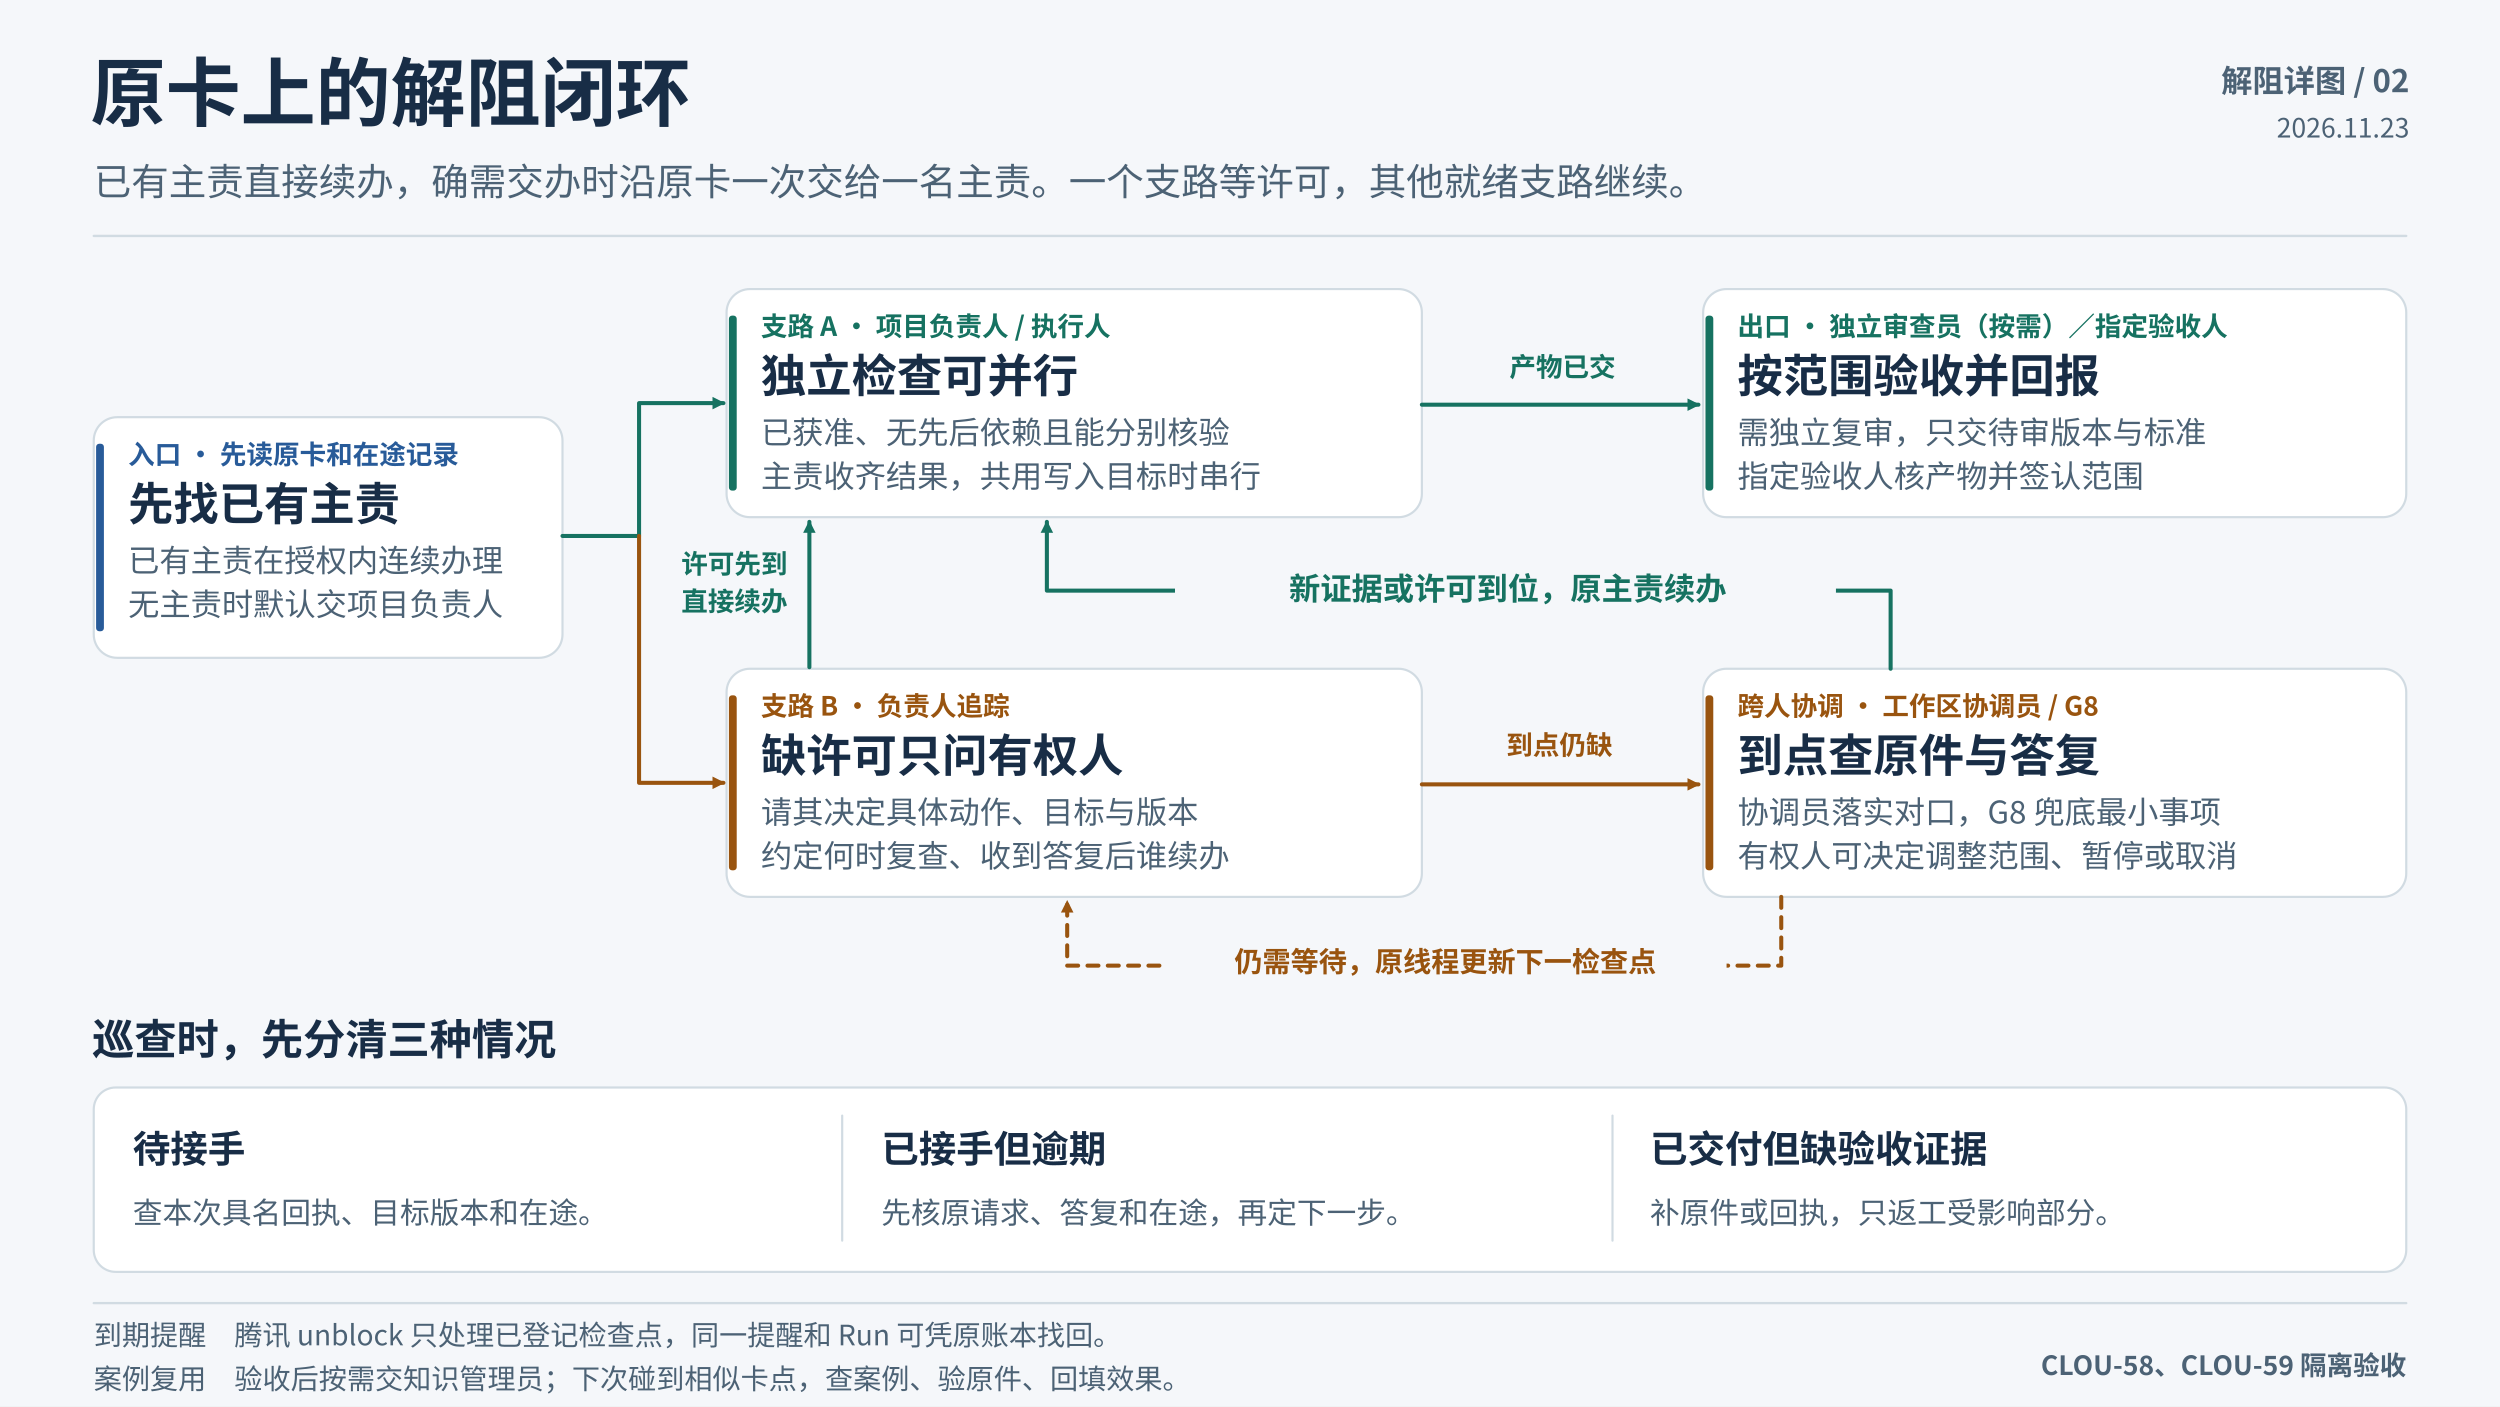
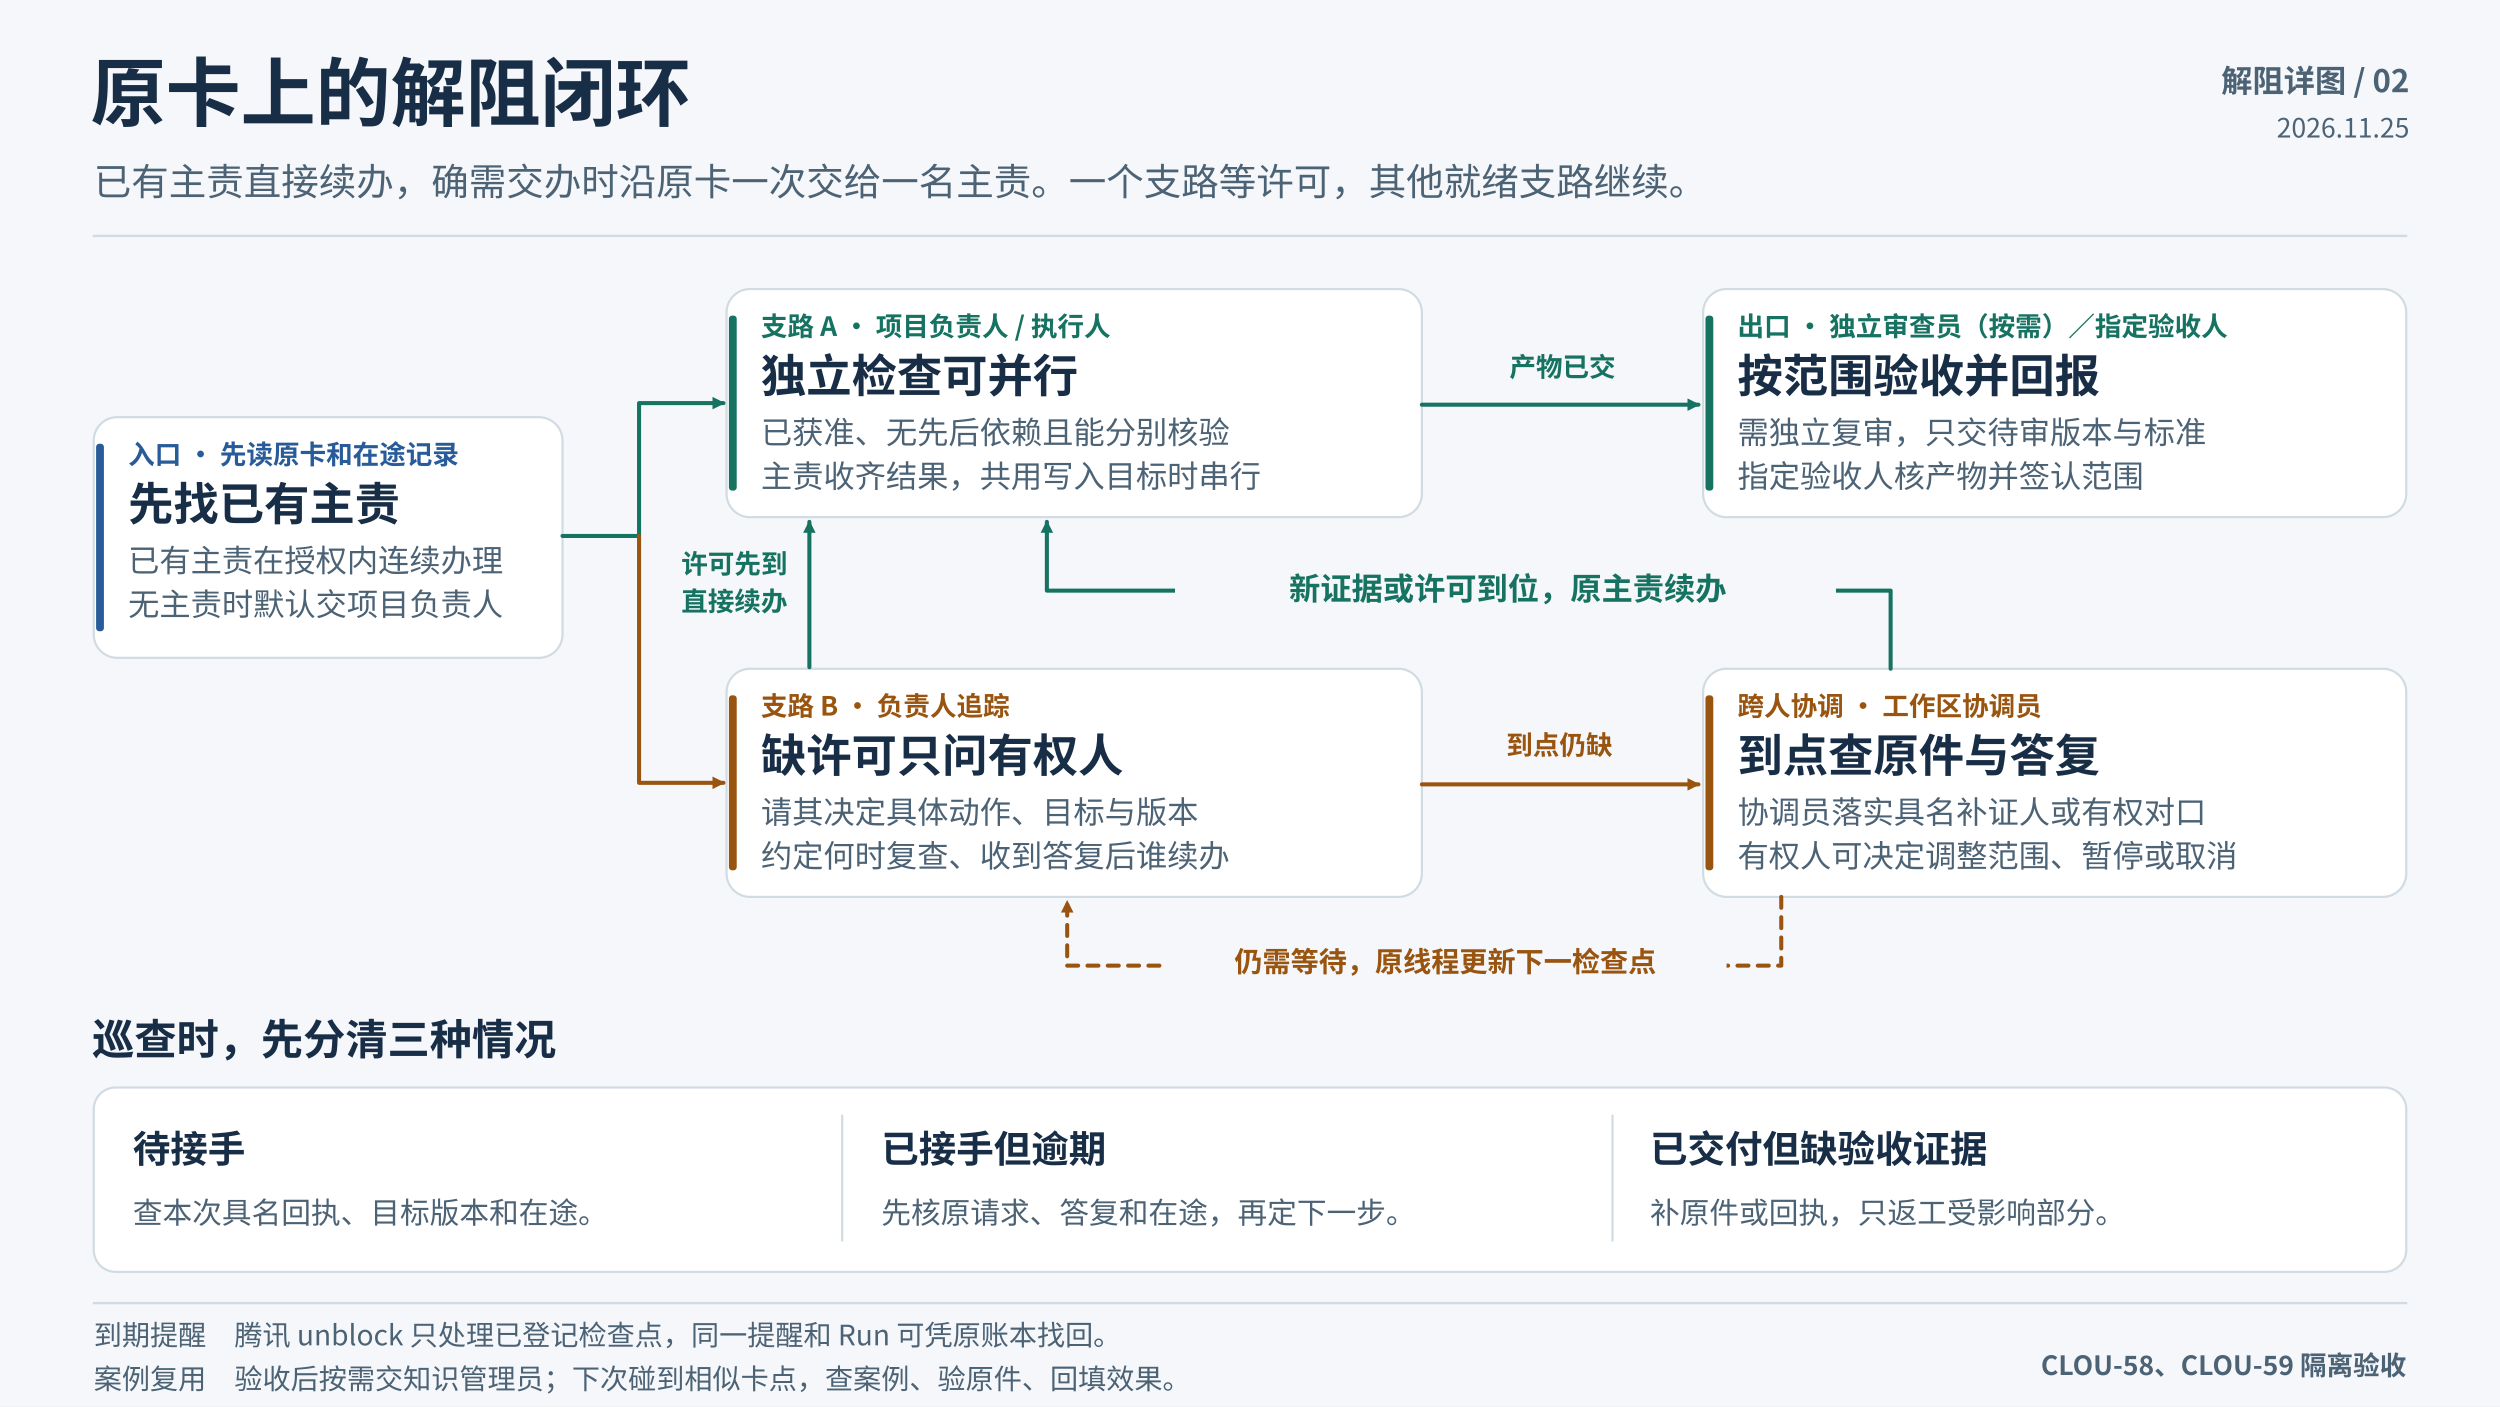
<svg xmlns="http://www.w3.org/2000/svg" width="1600" height="900" viewBox="0 0 1600 900" role="img" aria-labelledby="title desc">
  <defs>
    <marker id="main" markerWidth="10" markerHeight="10" refX="8" refY="5" orient="auto" markerUnits="userSpaceOnUse">
      <path d="M1 1 L9 5 L1 9 Z" fill="#285b99" />
    </marker>
  </defs>
  <defs>
    <marker id="back" markerWidth="10" markerHeight="10" refX="8" refY="5" orient="auto" markerUnits="userSpaceOnUse">
      <path d="M1 1 L9 5 L1 9 Z" fill="#167261" />
    </marker>
  </defs>
  <defs>
    <marker id="risk" markerWidth="10" markerHeight="10" refX="8" refY="5" orient="auto" markerUnits="userSpaceOnUse">
      <path d="M1 1 L9 5 L1 9 Z" fill="#99540f" />
    </marker>
  </defs>
  <defs>
    <marker id="muted" markerWidth="10" markerHeight="10" refX="8" refY="5" orient="auto" markerUnits="userSpaceOnUse">
      <path d="M1 1 L9 5 L1 9 Z" fill="#4c6275" />
    </marker>
  </defs>
  <rect x="0" y="0" width="1600" height="900" rx="0" fill="#f5f7fa" stroke="none" stroke-width="1.4" />
  <text x="58" y="77" text-anchor="start" font-family="system-ui, 'PingFang SC', 'Microsoft YaHei', 'Noto Sans CJK SC', sans-serif" font-size="48" font-weight="720" fill="#182d46" data-max="1160">原卡上的解阻闭环</text>
  <text x="1542" y="59" text-anchor="end" font-family="system-ui, 'PingFang SC', 'Microsoft YaHei', 'Noto Sans CJK SC', sans-serif" font-size="20" font-weight="600" fill="#4c6275" data-max="320">解阻详图   /   02</text>
-   <text x="1542" y="88" text-anchor="end" font-family="system-ui, 'PingFang SC', 'Microsoft YaHei', 'Noto Sans CJK SC', sans-serif" font-size="17" font-weight="500" fill="#4c6275" data-max="240">2026.11.23</text>
+   <text x="1542" y="88" text-anchor="end" font-family="system-ui, 'PingFang SC', 'Microsoft YaHei', 'Noto Sans CJK SC', sans-serif" font-size="17" font-weight="500" fill="#4c6275" data-max="240">2026.11.25</text>
  <text x="60" y="125" text-anchor="start" font-family="system-ui, 'PingFang SC', 'Microsoft YaHei', 'Noto Sans CJK SC', sans-serif" font-size="24" font-weight="420" fill="#4c6275" data-max="1450">已有主责直接续办，确需交办时沿原卡一次交给一名主责。一个支路等许可，其他就绪支路继续。</text>
  <path d="M60 151 H1540" fill="none" stroke="#d1dbe2" stroke-width="1.5" stroke-linecap="round" stroke-linejoin="round" />
  <rect x="60" y="267" width="300" height="154" rx="15" fill="#ffffff" stroke="#d1dbe2" stroke-width="1.4" />
  <rect x="61.5" y="284" width="5" height="120" rx="2" fill="#285b99" stroke="none" stroke-width="1.4" />
  <text x="82" y="297" text-anchor="start" font-family="system-ui, 'PingFang SC', 'Microsoft YaHei', 'Noto Sans CJK SC', sans-serif" font-size="17" font-weight="600" fill="#285b99" data-max="258">入口 · 先读原卡和在途记录</text>
  <text x="82" y="333" text-anchor="start" font-family="system-ui, 'PingFang SC', 'Microsoft YaHei', 'Noto Sans CJK SC', sans-serif" font-size="29" font-weight="700" fill="#182d46" data-max="258">先找已有主责</text>
  <text x="82" y="366" text-anchor="start" font-family="system-ui, 'PingFang SC', 'Microsoft YaHei', 'Noto Sans CJK SC', sans-serif" font-size="20" font-weight="420" fill="#4c6275" data-max="258">已有主责在授权内连续办理</text>
  <text x="82" y="394" text-anchor="start" font-family="system-ui, 'PingFang SC', 'Microsoft YaHei', 'Noto Sans CJK SC', sans-serif" font-size="20" font-weight="420" fill="#4c6275" data-max="258">无主责时默认交项目负责人</text>
  <rect x="465" y="185" width="445" height="146" rx="15" fill="#ffffff" stroke="#d1dbe2" stroke-width="1.4" />
  <rect x="466.5" y="202" width="5" height="112" rx="2" fill="#167261" stroke="none" stroke-width="1.4" />
  <text x="487" y="215" text-anchor="start" font-family="system-ui, 'PingFang SC', 'Microsoft YaHei', 'Noto Sans CJK SC', sans-serif" font-size="17" font-weight="600" fill="#167261" data-max="403">支路 A · 项目负责人 / 执行人</text>
  <text x="487" y="251" text-anchor="start" font-family="system-ui, 'PingFang SC', 'Microsoft YaHei', 'Noto Sans CJK SC', sans-serif" font-size="29" font-weight="700" fill="#182d46" data-max="403">独立检查可并行</text>
  <text x="487" y="284" text-anchor="start" font-family="system-ui, 'PingFang SC', 'Microsoft YaHei', 'Noto Sans CJK SC', sans-serif" font-size="20" font-weight="420" fill="#4c6275" data-max="403">已获准、无先后依赖且能分别核验</text>
  <text x="487" y="312" text-anchor="start" font-family="system-ui, 'PingFang SC', 'Microsoft YaHei', 'Noto Sans CJK SC', sans-serif" font-size="20" font-weight="420" fill="#4c6275" data-max="403">主责收齐结果，共用写入目标时串行</text>
  <rect x="1090" y="185" width="450" height="146" rx="15" fill="#ffffff" stroke="#d1dbe2" stroke-width="1.4" />
  <rect x="1091.5" y="202" width="5" height="112" rx="2" fill="#167261" stroke="none" stroke-width="1.4" />
  <text x="1112" y="215" text-anchor="start" font-family="system-ui, 'PingFang SC', 'Microsoft YaHei', 'Noto Sans CJK SC', sans-serif" font-size="17" font-weight="600" fill="#167261" data-max="408">出口 · 独立审查员（按需）／指定验收人</text>
  <text x="1112" y="251" text-anchor="start" font-family="system-ui, 'PingFang SC', 'Microsoft YaHei', 'Noto Sans CJK SC', sans-serif" font-size="29" font-weight="700" fill="#182d46" data-max="408">按范围验收并回报</text>
  <text x="1112" y="284" text-anchor="start" font-family="system-ui, 'PingFang SC', 'Microsoft YaHei', 'Noto Sans CJK SC', sans-serif" font-size="20" font-weight="420" fill="#4c6275" data-max="408">需独立复审，只交待审版本与标准</text>
  <text x="1112" y="312" text-anchor="start" font-family="system-ui, 'PingFang SC', 'Microsoft YaHei', 'Noto Sans CJK SC', sans-serif" font-size="20" font-weight="420" fill="#4c6275" data-max="408">指定验收人核产物并签认范围</text>
  <rect x="465" y="428" width="445" height="146" rx="15" fill="#ffffff" stroke="#d1dbe2" stroke-width="1.4" />
  <rect x="466.5" y="445" width="5" height="112" rx="2" fill="#99540f" stroke="none" stroke-width="1.4" />
  <text x="487" y="458" text-anchor="start" font-family="system-ui, 'PingFang SC', 'Microsoft YaHei', 'Noto Sans CJK SC', sans-serif" font-size="17" font-weight="600" fill="#99540f" data-max="403">支路 B · 负责人追踪</text>
  <text x="487" y="494" text-anchor="start" font-family="system-ui, 'PingFang SC', 'Microsoft YaHei', 'Noto Sans CJK SC', sans-serif" font-size="29" font-weight="700" fill="#182d46" data-max="403">缺许可只问有权人</text>
  <text x="487" y="527" text-anchor="start" font-family="system-ui, 'PingFang SC', 'Microsoft YaHei', 'Noto Sans CJK SC', sans-serif" font-size="20" font-weight="420" fill="#4c6275" data-max="403">请其决定具体动作、目标与版本</text>
  <text x="487" y="555" text-anchor="start" font-family="system-ui, 'PingFang SC', 'Microsoft YaHei', 'Noto Sans CJK SC', sans-serif" font-size="20" font-weight="420" fill="#4c6275" data-max="403">约定何时复查、收到答复后谁续办</text>
  <rect x="1090" y="428" width="450" height="146" rx="15" fill="#ffffff" stroke="#d1dbe2" stroke-width="1.4" />
  <rect x="1091.5" y="445" width="5" height="112" rx="2" fill="#99540f" stroke="none" stroke-width="1.4" />
-   <text x="1112" y="458" text-anchor="start" font-family="system-ui, 'PingFang SC', 'Microsoft YaHei', 'Noto Sans CJK SC', sans-serif" font-size="17" font-weight="600" fill="#99540f" data-max="408">跨人协调 · 工作区协调员 / G8</text>
+   <text x="1112" y="458" text-anchor="start" font-family="system-ui, 'PingFang SC', 'Microsoft YaHei', 'Noto Sans CJK SC', sans-serif" font-size="17" font-weight="600" fill="#99540f" data-max="408">跨人协调 · 工作区协调员</text>
  <text x="1112" y="494" text-anchor="start" font-family="system-ui, 'PingFang SC', 'Microsoft YaHei', 'Noto Sans CJK SC', sans-serif" font-size="29" font-weight="700" fill="#182d46" data-max="408">到点查原件与答复</text>
-   <text x="1112" y="527" text-anchor="start" font-family="system-ui, 'PingFang SC', 'Microsoft YaHei', 'Noto Sans CJK SC', sans-serif" font-size="20" font-weight="420" fill="#4c6275" data-max="408">协调员落实对口，G8 兜底最小事项</text>
+   <text x="1112" y="527" text-anchor="start" font-family="system-ui, 'PingFang SC', 'Microsoft YaHei', 'Noto Sans CJK SC', sans-serif" font-size="20" font-weight="420" fill="#4c6275" data-max="408">协调员落实具名补证人或有权对口</text>
  <text x="1112" y="555" text-anchor="start" font-family="system-ui, 'PingFang SC', 'Microsoft YaHei', 'Noto Sans CJK SC', sans-serif" font-size="20" font-weight="420" fill="#4c6275" data-max="408">有权人可决定调整范围、暂停或取消</text>
  <path d="M360 343 H409 V258 H463" fill="none" stroke="#167261" stroke-width="2.6" stroke-linecap="round" stroke-linejoin="round" marker-end="url(#back)" />
  <path d="M409 343 V501 H463" fill="none" stroke="#99540f" stroke-width="2.6" stroke-linecap="round" stroke-linejoin="round" marker-end="url(#risk)" />
  <path d="M910 259 H1087" fill="none" stroke="#167261" stroke-width="2.6" stroke-linecap="round" stroke-linejoin="round" marker-end="url(#back)" />
  <text x="1000" y="241" text-anchor="middle" font-family="system-ui, 'PingFang SC', 'Microsoft YaHei', 'Noto Sans CJK SC', sans-serif" font-size="17" font-weight="580" fill="#167261" data-max="143">产物已交</text>
  <path d="M518 427 V334" fill="none" stroke="#167261" stroke-width="2.6" stroke-linecap="round" stroke-linejoin="round" marker-end="url(#back)" />
  <text x="504" y="367" text-anchor="end" font-family="system-ui, 'PingFang SC', 'Microsoft YaHei', 'Noto Sans CJK SC', sans-serif" font-size="17" font-weight="550" fill="#167261" data-max="90">许可先到</text>
  <text x="504" y="391" text-anchor="end" font-family="system-ui, 'PingFang SC', 'Microsoft YaHei', 'Noto Sans CJK SC', sans-serif" font-size="17" font-weight="550" fill="#167261" data-max="90">直接续办</text>
  <path d="M910 502 H1087" fill="none" stroke="#99540f" stroke-width="2.6" stroke-linecap="round" stroke-linejoin="round" marker-end="url(#risk)" />
  <text x="998" y="483" text-anchor="middle" font-family="system-ui, 'PingFang SC', 'Microsoft YaHei', 'Noto Sans CJK SC', sans-serif" font-size="17" font-weight="580" fill="#99540f" data-max="143">到点仍缺</text>
  <path d="M1210 428 V378 H670 V334" fill="none" stroke="#167261" stroke-width="2.6" stroke-linecap="round" stroke-linejoin="round" marker-end="url(#back)" />
  <rect x="752" y="361" width="423" height="33" rx="0" fill="#f5f7fa" stroke="none" stroke-width="1.4" />
  <text x="965" y="384" text-anchor="middle" font-family="system-ui, 'PingFang SC', 'Microsoft YaHei', 'Noto Sans CJK SC', sans-serif" font-size="20" font-weight="550" fill="#167261" data-max="408">新证据或许可到位，原主责续办</text>
  <path d="M1140 574 V618 H683 V577" fill="none" stroke="#99540f" stroke-width="2.6" stroke-linecap="round" stroke-linejoin="round" stroke-dasharray="7 6" marker-end="url(#risk)" />
  <rect x="745" y="602" width="360" height="30" rx="0" fill="#f5f7fa" stroke="none" stroke-width="1.4" />
  <text x="925" y="622" text-anchor="middle" font-family="system-ui, 'PingFang SC', 'Microsoft YaHei', 'Noto Sans CJK SC', sans-serif" font-size="18" font-weight="550" fill="#99540f" data-max="354">仍需等待，原线程更新下一检查点</text>
  <text x="59" y="675" text-anchor="start" font-family="system-ui, 'PingFang SC', 'Microsoft YaHei', 'Noto Sans CJK SC', sans-serif" font-size="27" font-weight="680" fill="#182d46" data-max="930">巡查时，先分清三种情况</text>
  <rect x="60" y="696" width="1480" height="118" rx="14" fill="#ffffff" stroke="#d1dbe2" stroke-width="1.4" />
  <path d="M539 714 V794" fill="none" stroke="#d1dbe2" stroke-width="1.4" stroke-linecap="round" stroke-linejoin="round" />
  <path d="M1032 714 V794" fill="none" stroke="#d1dbe2" stroke-width="1.4" stroke-linecap="round" stroke-linejoin="round" />
  <text x="85" y="744" text-anchor="start" font-family="system-ui, 'PingFang SC', 'Microsoft YaHei', 'Noto Sans CJK SC', sans-serif" font-size="24" font-weight="640" fill="#182d46" data-max="451">待接手</text>
  <text x="85" y="783" text-anchor="start" font-family="system-ui, 'PingFang SC', 'Microsoft YaHei', 'Noto Sans CJK SC', sans-serif" font-size="19" font-weight="420" fill="#4c6275" data-max="452">查本次具名回执、目标版本和在途。</text>
  <text x="564" y="744" text-anchor="start" font-family="system-ui, 'PingFang SC', 'Microsoft YaHei', 'Noto Sans CJK SC', sans-serif" font-size="24" font-weight="640" fill="#182d46" data-max="451">已接手但逾期</text>
  <text x="564" y="783" text-anchor="start" font-family="system-ui, 'PingFang SC', 'Microsoft YaHei', 'Noto Sans CJK SC', sans-serif" font-size="19" font-weight="420" fill="#4c6275" data-max="452">先核原请求、答复和在途，再定下一步。</text>
  <text x="1056" y="744" text-anchor="start" font-family="system-ui, 'PingFang SC', 'Microsoft YaHei', 'Noto Sans CJK SC', sans-serif" font-size="24" font-weight="640" fill="#182d46" data-max="451">已交付但缺验收证据</text>
  <text x="1056" y="783" text-anchor="start" font-family="system-ui, 'PingFang SC', 'Microsoft YaHei', 'Noto Sans CJK SC', sans-serif" font-size="19" font-weight="420" fill="#4c6275" data-max="452">补原件或回执，只返工受影响部分。</text>
  <path d="M60 834 H1540" fill="none" stroke="#d1dbe2" stroke-width="1.5" stroke-linecap="round" stroke-linejoin="round" />
  <text x="60" y="861" text-anchor="start" font-family="system-ui, 'PingFang SC', 'Microsoft YaHei', 'Noto Sans CJK SC', sans-serif" font-size="18" font-weight="450" fill="#4c6275" data-max="1100">到期提醒　腾讯 unblock 只处理已登记检查点，同一提醒和 Run 可凭原账本找回。</text>
  <text x="60" y="889" text-anchor="start" font-family="system-ui, 'PingFang SC', 'Microsoft YaHei', 'Noto Sans CJK SC', sans-serif" font-size="18" font-weight="450" fill="#4c6275" data-max="1120">案例复用　验收后按需交知识管理员；下次碰到相似卡点，查案例、验原件、回填效果。</text>
  <text x="1540" y="880" text-anchor="end" font-family="system-ui, 'PingFang SC', 'Microsoft YaHei', 'Noto Sans CJK SC', sans-serif" font-size="17" font-weight="550" fill="#4c6275" data-max="370">CLOU-58、CLOU-59  隔离验收</text>
</svg>
